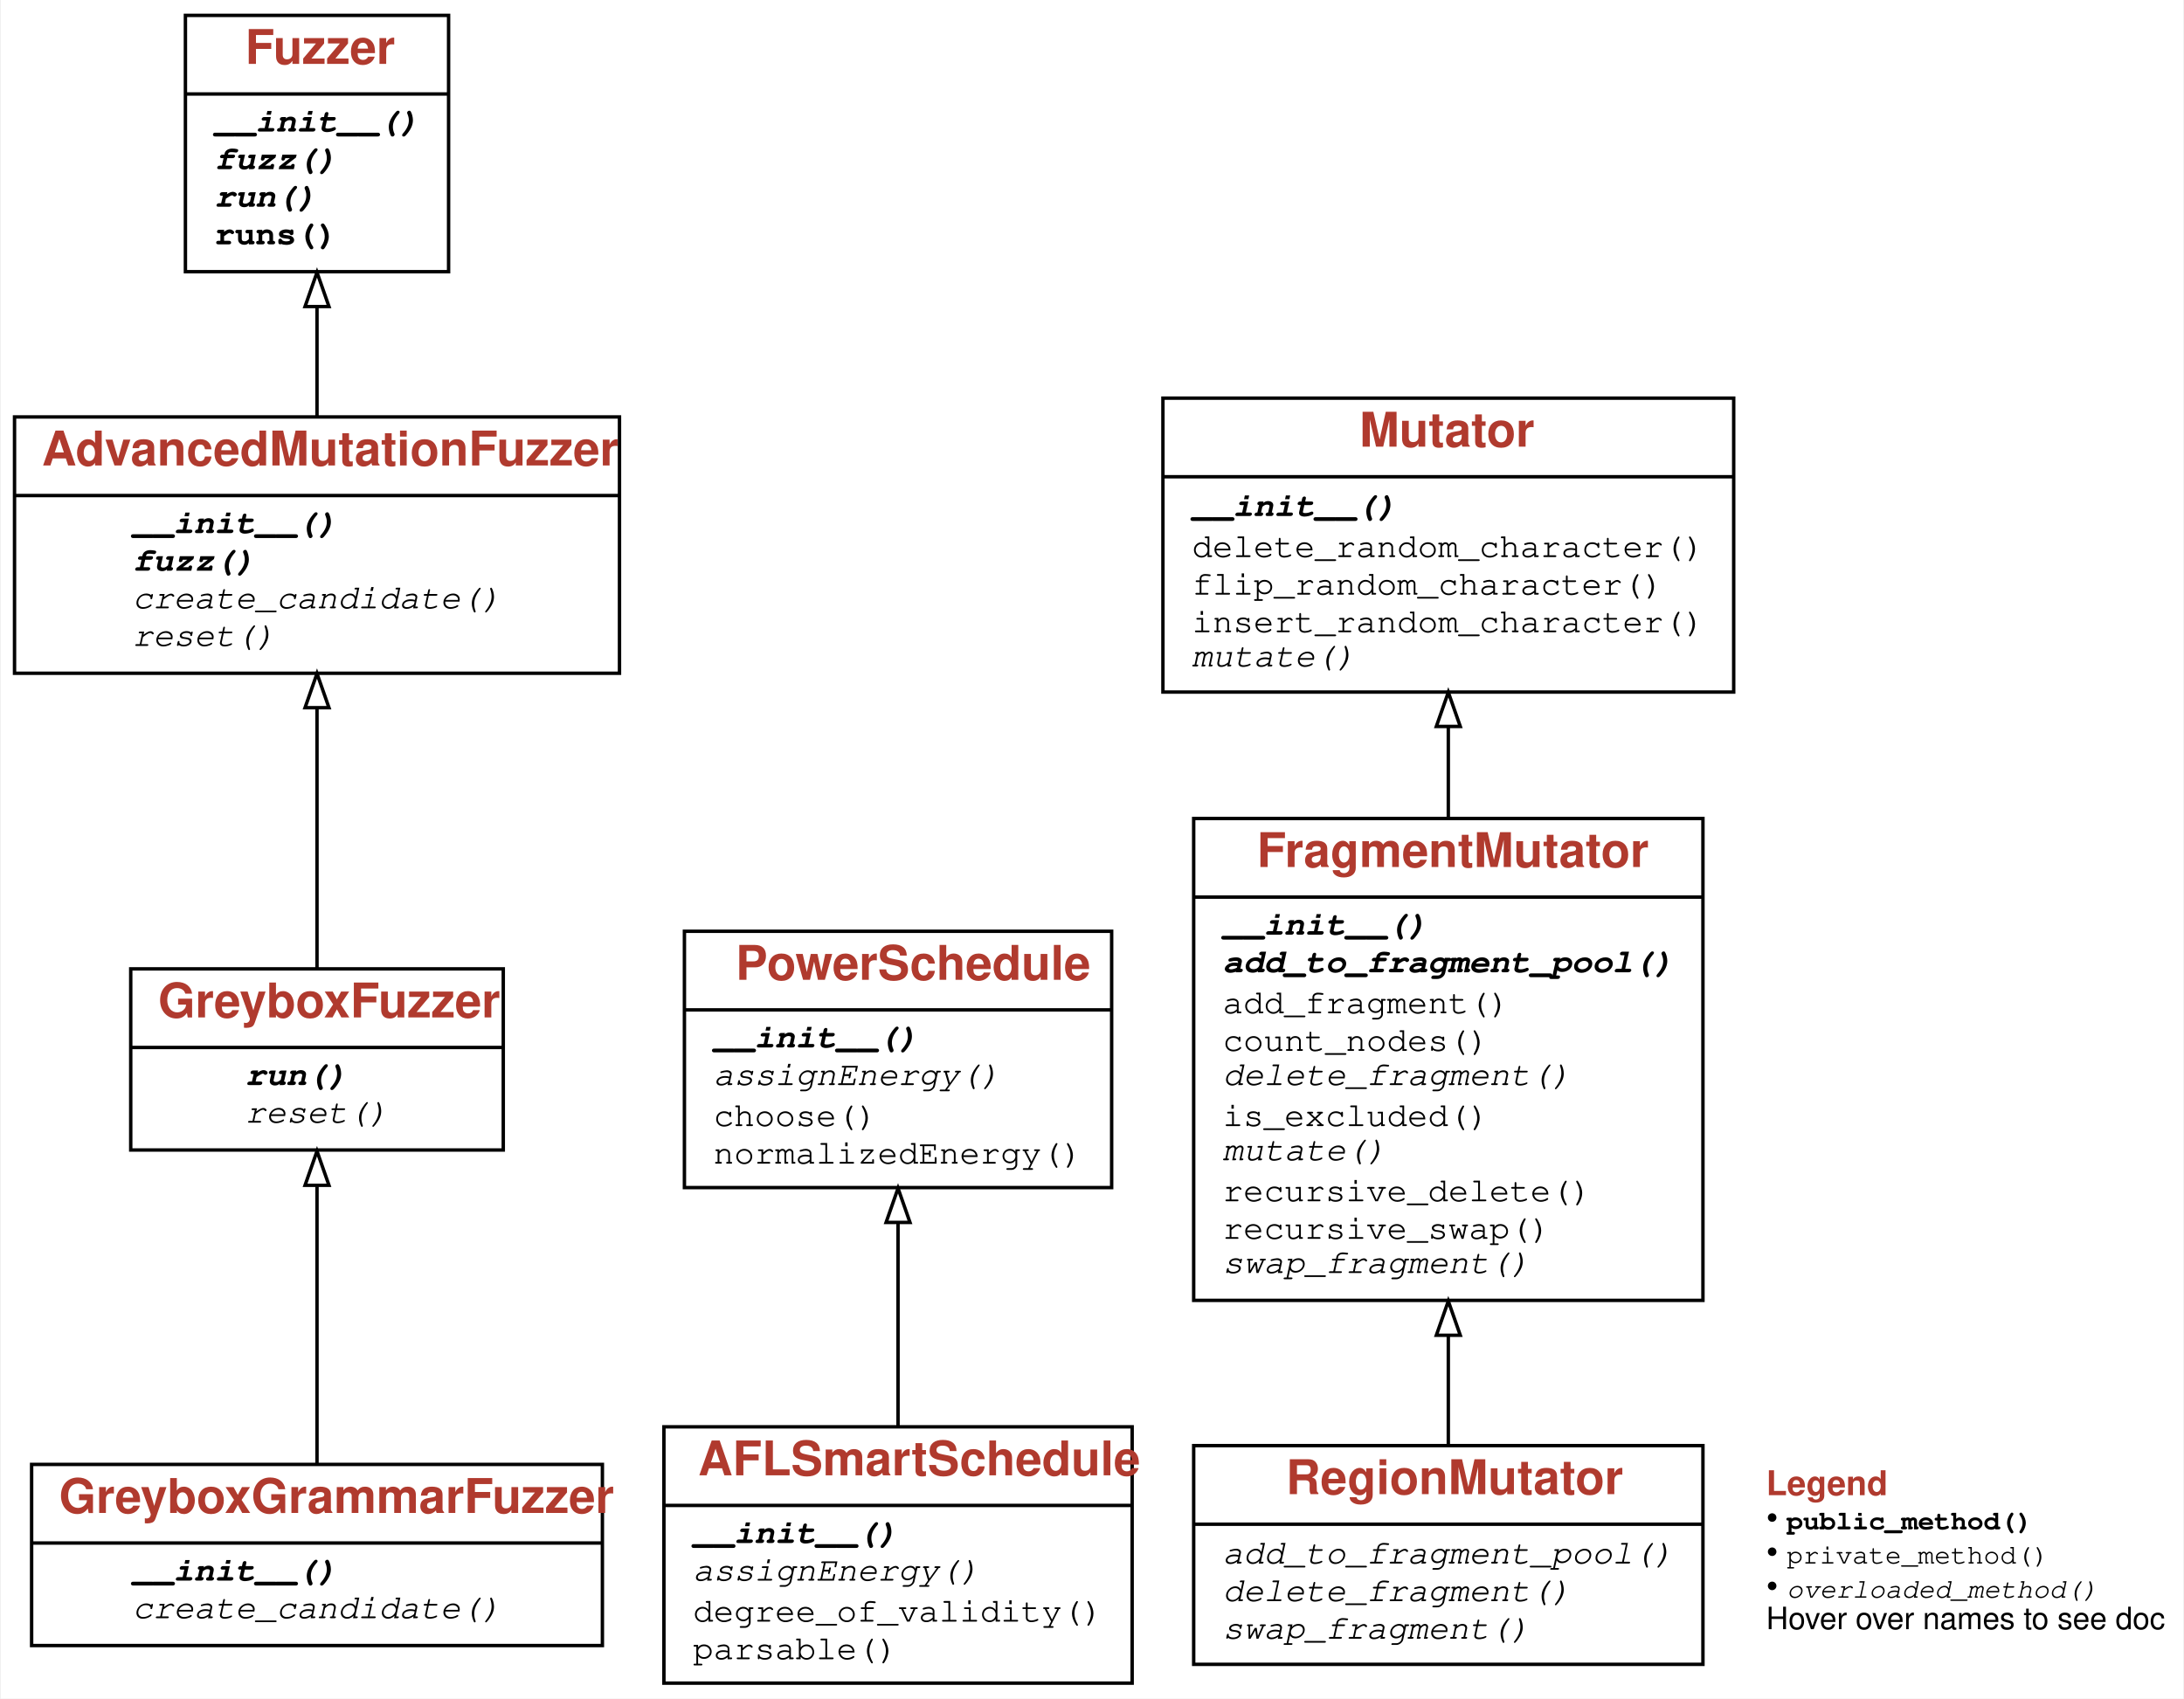
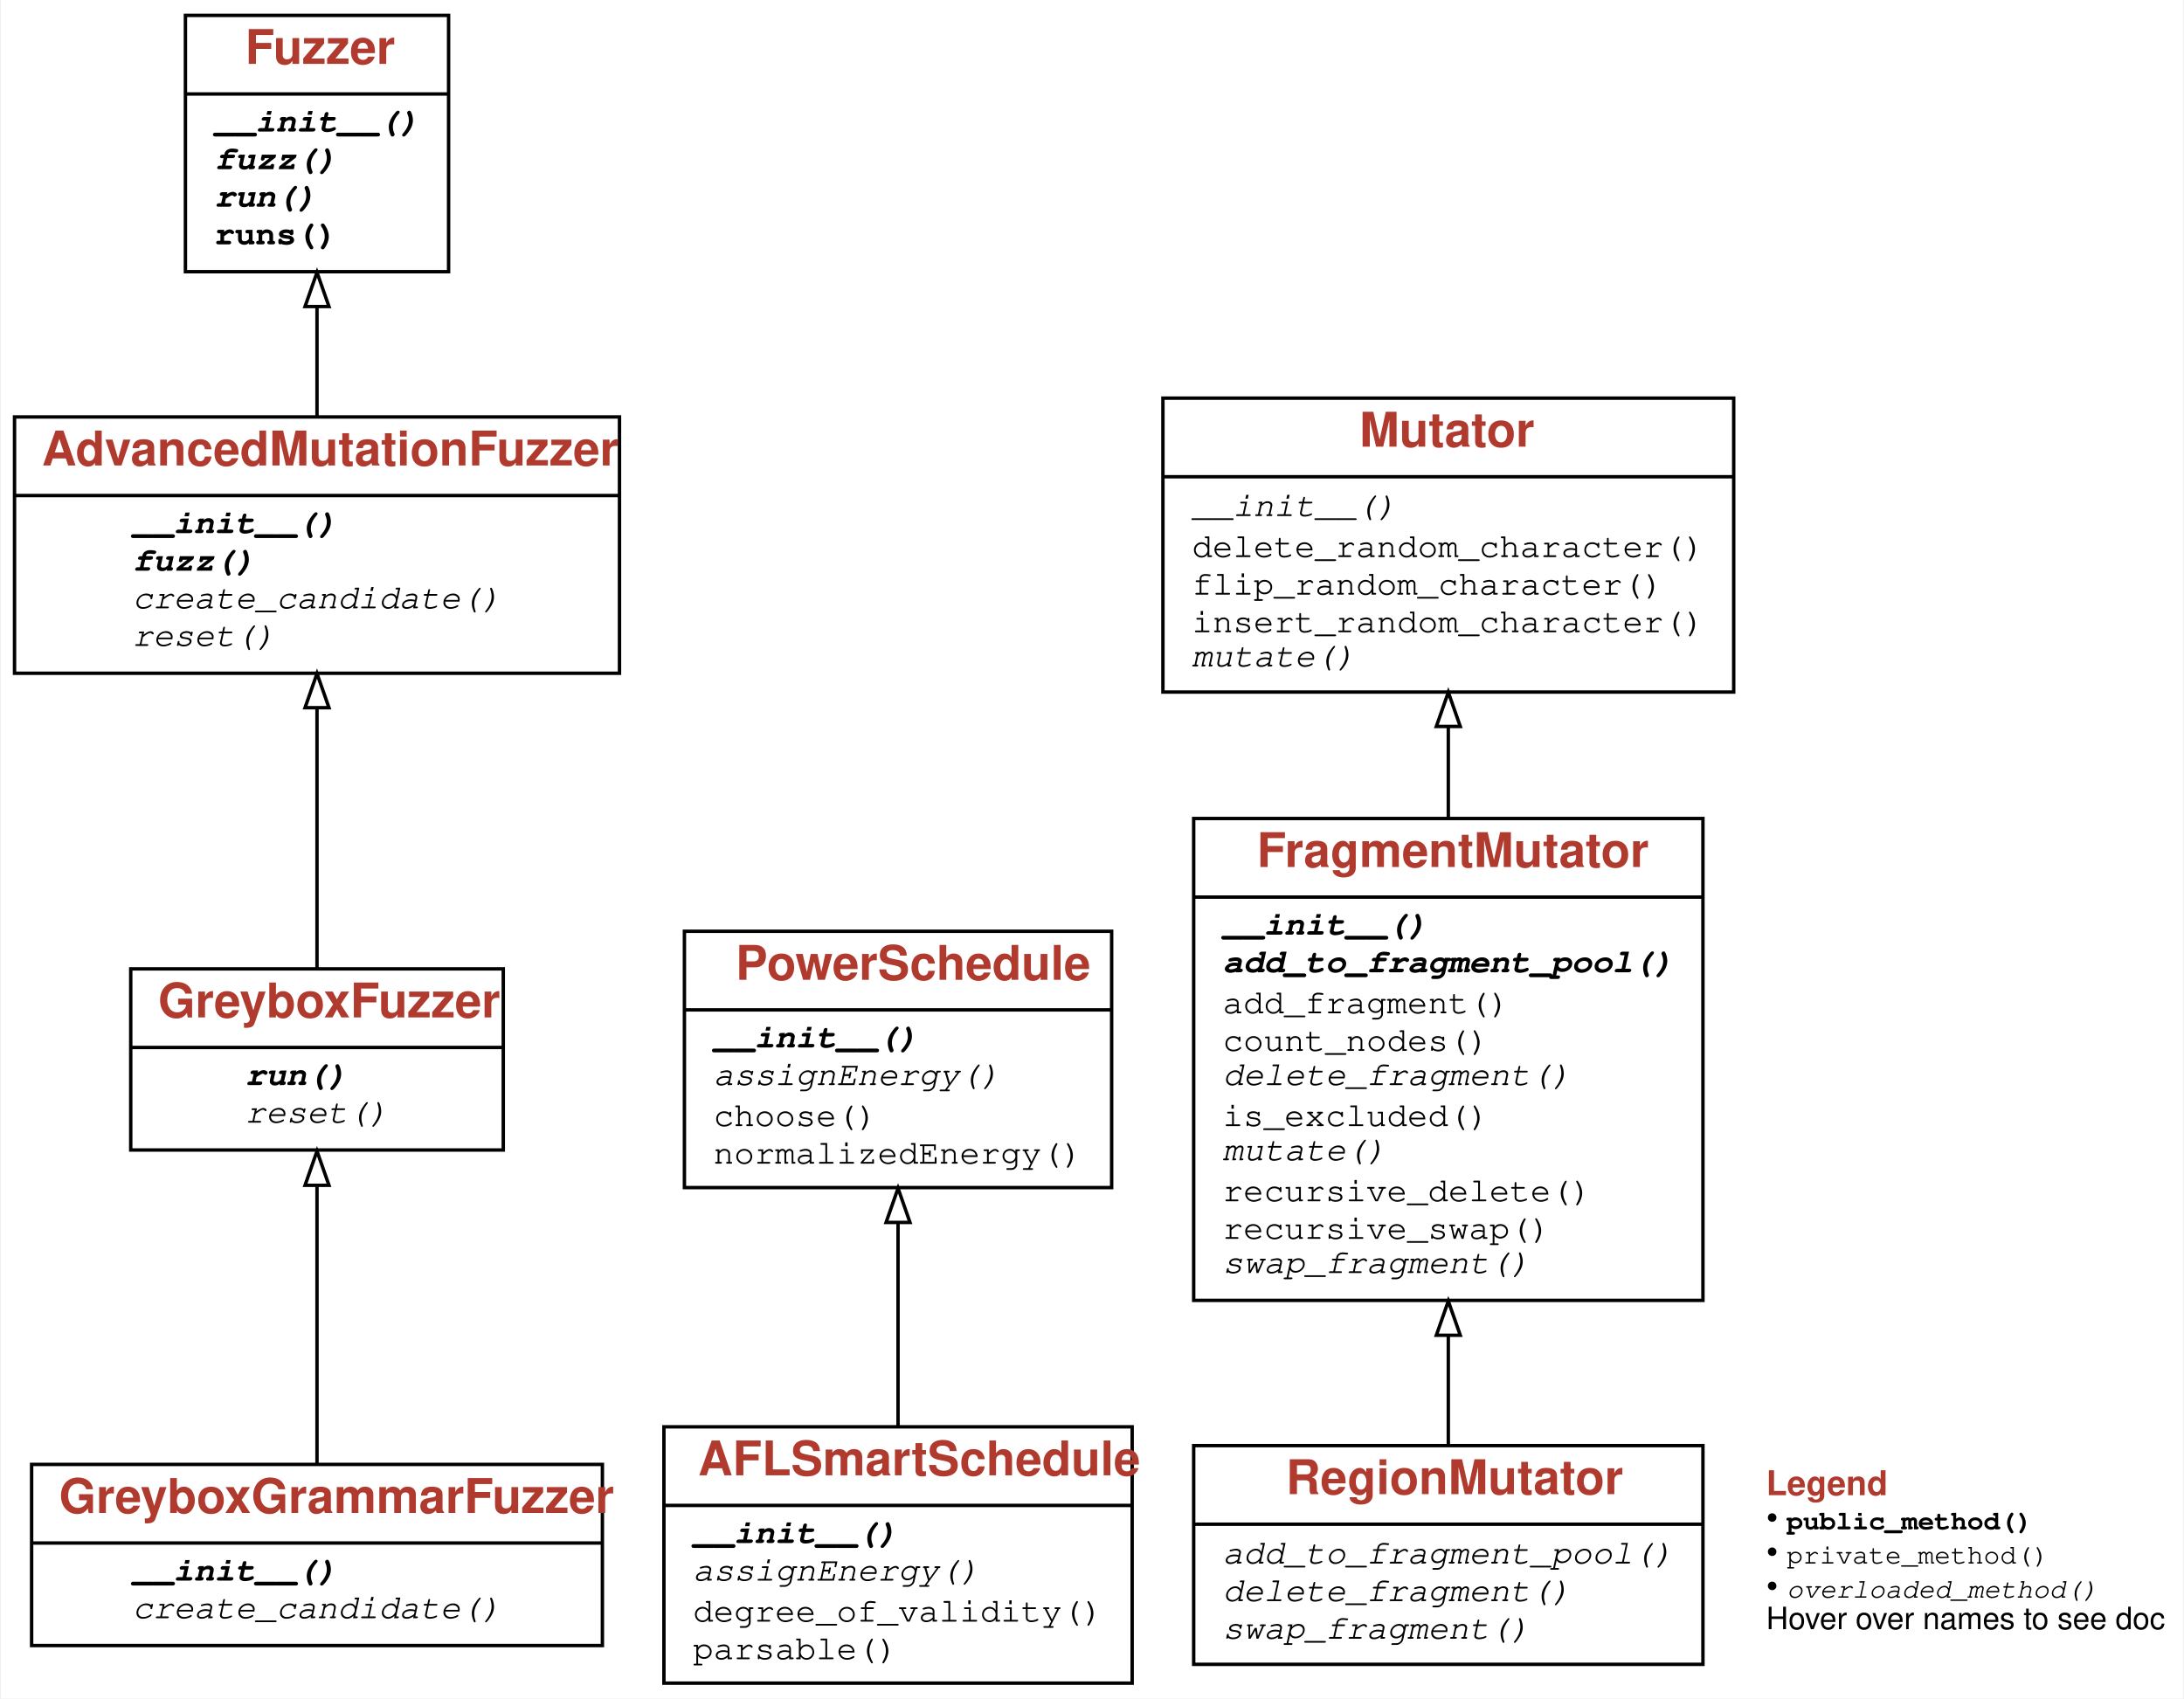
<svg xmlns="http://www.w3.org/2000/svg" xmlns:xlink="http://www.w3.org/1999/xlink" width="639pt" height="497pt" viewBox="0.00 0.00 638.50 497.00">
  <g id="graph0" class="graph" transform="scale(1 1) rotate(0) translate(4 493)">
    <g id="a_graph0">
      <a xlink:title="GreyboxGrammarFuzzer class hierarchy">
        <polygon fill="white" stroke="transparent" points="-4,4 -4,-493 634.5,-493 634.5,4 -4,4" />
      </a>
    </g>
    <g id="node1" class="node">
      <g id="a_node1">
        <a xlink:href="#" xlink:title="class GreyboxGrammarFuzzer:&#10;Greybox fuzzer using grammars.">
          <polygon fill="none" stroke="black" points="5,-11.5 5,-64.5 172,-64.5 172,-11.5 5,-11.5" />
          <text text-anchor="start" x="13" y="-50.3" font-family="Patua One, Helvetica, sans-serif" font-weight="bold" font-size="14.00" fill="#b03a2e">GreyboxGrammarFuzzer</text>
          <polyline fill="none" stroke="black" points="5,-41.5 172,-41.5 " />
          <g id="a_node1_0">
            <a xlink:href="#" xlink:title="GreyboxGrammarFuzzer">
              <g id="a_node1_1">
                <a xlink:href="#" xlink:title="__init__(self, seeds: List[str], byte_mutator: GreyboxFuzzer.Mutator, tree_mutator: __main__.FragmentMutator, schedule: GreyboxFuzzer.PowerSchedule) -&gt; None:&#10;Constructor.&#10;`seeds` - set of inputs to mutate.&#10;`byte_mutator` - a byte-level mutator.&#10;`tree_mutator` = a tree-level mutator.&#10;`schedule` - a power schedule.">
                  <text text-anchor="start" x="34.5" y="-30.5" font-family="'Fira Mono', 'Source Code Pro', 'Courier', monospace" font-weight="bold" font-style="italic" font-size="10.00">__init__()</text>
                </a>
              </g>
              <g id="a_node1_2">
                <a xlink:href="#" xlink:title="create_candidate(self) -&gt; str:&#10;Returns an input generated by structural mutation&#10;of a seed in the population">
                  <text text-anchor="start" x="34.5" y="-19.5" font-family="'Fira Mono', 'Source Code Pro', 'Courier', monospace" font-style="italic" font-size="10.00">create_candidate()</text>
                </a>
              </g>
            </a>
          </g>
        </a>
      </g>
    </g>
    <g id="node2" class="node">
      <g id="a_node2">
        <a xlink:href="GreyboxFuzzer.ipynb" xlink:title="class GreyboxFuzzer:&#10;Coverage-guided mutational fuzzing.">
          <polygon fill="none" stroke="black" points="34,-156.5 34,-209.5 143,-209.5 143,-156.5 34,-156.5" />
          <text text-anchor="start" x="42" y="-195.3" font-family="Patua One, Helvetica, sans-serif" font-weight="bold" font-size="14.00" fill="#b03a2e">GreyboxFuzzer</text>
          <polyline fill="none" stroke="black" points="34,-186.5 143,-186.5 " />
          <g id="a_node2_3">
            <a xlink:href="#" xlink:title="GreyboxFuzzer">
              <g id="a_node2_4">
                <a xlink:href="GreyboxFuzzer.ipynb" xlink:title="run(self, runner: MutationFuzzer.FunctionCoverageRunner) -&gt; Tuple[Any, str]:&#10;Run function(inp) while tracking coverage.&#10;If we reach new coverage,&#10;add inp to population and its coverage to population_coverage">
                  <text text-anchor="start" x="67.5" y="-175.5" font-family="'Fira Mono', 'Source Code Pro', 'Courier', monospace" font-weight="bold" font-style="italic" font-size="10.00">run()</text>
                </a>
              </g>
              <g id="a_node2_5">
                <a xlink:href="GreyboxFuzzer.ipynb" xlink:title="reset(self):&#10;Reset the initial population, seed index, coverage information">
                  <text text-anchor="start" x="67.5" y="-164.5" font-family="'Fira Mono', 'Source Code Pro', 'Courier', monospace" font-style="italic" font-size="10.00">reset()</text>
                </a>
              </g>
            </a>
          </g>
        </a>
      </g>
    </g>
    <g id="edge1" class="edge">
      <path fill="none" stroke="black" d="M88.5,-64.57C88.5,-87.2 88.5,-120.49 88.5,-145.84" />
      <polygon fill="none" stroke="black" points="85,-146.17 88.5,-156.17 92,-146.17 85,-146.17" />
    </g>
    <g id="node3" class="node">
      <g id="a_node3">
        <a xlink:href="GreyboxFuzzer.ipynb" xlink:title="class AdvancedMutationFuzzer:&#10;Base class for mutation-based fuzzing.">
          <polygon fill="none" stroke="black" points="0,-296 0,-371 177,-371 177,-296 0,-296" />
          <text text-anchor="start" x="8" y="-356.8" font-family="Patua One, Helvetica, sans-serif" font-weight="bold" font-size="14.00" fill="#b03a2e">AdvancedMutationFuzzer</text>
          <polyline fill="none" stroke="black" points="0,-348 177,-348 " />
          <g id="a_node3_6">
            <a xlink:href="#" xlink:title="AdvancedMutationFuzzer">
              <g id="a_node3_7">
                <a xlink:href="GreyboxFuzzer.ipynb" xlink:title="__init__(self, seeds: List[str], mutator: GreyboxFuzzer.Mutator, schedule: GreyboxFuzzer.PowerSchedule) -&gt; None:&#10;Constructor.&#10;`seeds` - a list of (input) strings to mutate.&#10;`mutator` - the mutator to apply.&#10;`schedule` - the power schedule to apply.">
                  <text text-anchor="start" x="34.5" y="-337" font-family="'Fira Mono', 'Source Code Pro', 'Courier', monospace" font-weight="bold" font-style="italic" font-size="10.00">__init__()</text>
                </a>
              </g>
              <g id="a_node3_8">
                <a xlink:href="GreyboxFuzzer.ipynb" xlink:title="fuzz(self) -&gt; str:&#10;Returns first each seed once and then generates new inputs">
                  <text text-anchor="start" x="34.5" y="-326" font-family="'Fira Mono', 'Source Code Pro', 'Courier', monospace" font-weight="bold" font-style="italic" font-size="10.00">fuzz()</text>
                </a>
              </g>
              <g id="a_node3_9">
                <a xlink:href="GreyboxFuzzer.ipynb" xlink:title="create_candidate(self) -&gt; str:&#10;Returns an input generated by fuzzing a seed in the population">
                  <text text-anchor="start" x="34.5" y="-315" font-family="'Fira Mono', 'Source Code Pro', 'Courier', monospace" font-style="italic" font-size="10.00">create_candidate()</text>
                </a>
              </g>
              <g id="a_node3_10">
                <a xlink:href="GreyboxFuzzer.ipynb" xlink:title="reset(self) -&gt; None:&#10;Reset the initial population and seed index">
                  <text text-anchor="start" x="34.5" y="-304" font-family="'Fira Mono', 'Source Code Pro', 'Courier', monospace" font-style="italic" font-size="10.00">reset()</text>
                </a>
              </g>
            </a>
          </g>
        </a>
      </g>
    </g>
    <g id="edge2" class="edge">
      <path fill="none" stroke="black" d="M88.5,-209.53C88.5,-230.45 88.5,-260.6 88.5,-285.81" />
      <polygon fill="none" stroke="black" points="85,-285.92 88.5,-295.92 92,-285.92 85,-285.92" />
    </g>
    <g id="node4" class="node">
      <g id="a_node4">
        <a xlink:href="Fuzzer.ipynb" xlink:title="class Fuzzer:&#10;Base class for fuzzers.">
          <polygon fill="none" stroke="black" points="50,-413.5 50,-488.5 127,-488.5 127,-413.5 50,-413.5" />
          <text text-anchor="start" x="67.5" y="-474.3" font-family="Patua One, Helvetica, sans-serif" font-weight="bold" font-size="14.00" fill="#b03a2e">Fuzzer</text>
          <polyline fill="none" stroke="black" points="50,-465.5 127,-465.5 " />
          <g id="a_node4_11">
            <a xlink:href="#" xlink:title="Fuzzer">
              <g id="a_node4_12">
-                 <a xlink:href="Fuzzer.ipynb" xlink:title="__init__(self) -&gt; None:&#10;Constructor">
+                 <a xlink:href="Fuzzer.ipynb" xlink:title="__init__(self) -&gt; None:&#10;Initialize self.  See help(type(self)) for accurate signature.">
                  <text text-anchor="start" x="58.5" y="-454.5" font-family="'Fira Mono', 'Source Code Pro', 'Courier', monospace" font-weight="bold" font-style="italic" font-size="10.00">__init__()</text>
                </a>
              </g>
              <g id="a_node4_13">
                <a xlink:href="Fuzzer.ipynb" xlink:title="fuzz(self) -&gt; str:&#10;Return fuzz input">
                  <text text-anchor="start" x="58.5" y="-443.5" font-family="'Fira Mono', 'Source Code Pro', 'Courier', monospace" font-weight="bold" font-style="italic" font-size="10.00">fuzz()</text>
                </a>
              </g>
              <g id="a_node4_14">
-                 <a xlink:href="Fuzzer.ipynb" xlink:title="run(self, runner: Fuzzer.Runner = &lt;Fuzzer.Runner object at 0x109dad6d0&gt;) -&gt; Tuple[subprocess.CompletedProcess, str]:&#10;Run `runner` with fuzz input">
+                 <a xlink:href="Fuzzer.ipynb" xlink:title="run(self, runner: Fuzzer.Runner = &lt;Fuzzer.Runner object at 0x113594250&gt;) -&gt; Tuple[subprocess.CompletedProcess, str]:&#10;Run `runner` with fuzz input">
                  <text text-anchor="start" x="58.5" y="-432.5" font-family="'Fira Mono', 'Source Code Pro', 'Courier', monospace" font-weight="bold" font-style="italic" font-size="10.00">run()</text>
                </a>
              </g>
              <g id="a_node4_15">
-                 <a xlink:href="Fuzzer.ipynb" xlink:title="runs(self, runner: Fuzzer.Runner = &lt;Fuzzer.PrintRunner object at 0x109dad6a0&gt;, trials: int = 10) -&gt; List[Tuple[subprocess.CompletedProcess, str]]:&#10;Run `runner` with fuzz input, `trials` times">
+                 <a xlink:href="Fuzzer.ipynb" xlink:title="runs(self, runner: Fuzzer.Runner = &lt;Fuzzer.PrintRunner object at 0x113594280&gt;, trials: int = 10) -&gt; List[Tuple[subprocess.CompletedProcess, str]]:&#10;Run `runner` with fuzz input, `trials` times">
                  <text text-anchor="start" x="58.5" y="-421.5" font-family="'Fira Mono', 'Source Code Pro', 'Courier', monospace" font-weight="bold" font-size="10.00">runs()</text>
                </a>
              </g>
            </a>
          </g>
        </a>
      </g>
    </g>
    <g id="edge3" class="edge">
      <path fill="none" stroke="black" d="M88.5,-371.04C88.5,-381.26 88.5,-392.51 88.5,-403.23" />
      <polygon fill="none" stroke="black" points="85,-403.3 88.5,-413.3 92,-403.3 85,-403.3" />
    </g>
    <g id="node5" class="node">
      <g id="a_node5">
        <a xlink:href="#" xlink:title="class AFLSmartSchedule:&#10;Define how fuzzing time should be distributed across the population.">
          <polygon fill="none" stroke="black" points="190,-0.5 190,-75.5 327,-75.5 327,-0.5 190,-0.5" />
          <text text-anchor="start" x="200" y="-61.3" font-family="Patua One, Helvetica, sans-serif" font-weight="bold" font-size="14.00" fill="#b03a2e">AFLSmartSchedule</text>
          <polyline fill="none" stroke="black" points="190,-52.5 327,-52.5 " />
          <g id="a_node5_16">
            <a xlink:href="#" xlink:title="AFLSmartSchedule">
              <g id="a_node5_17">
                <a xlink:href="#" xlink:title="__init__(self, parser: Parser.EarleyParser, exponent: float = 1.0):&#10;Constructor">
                  <text text-anchor="start" x="198.5" y="-41.5" font-family="'Fira Mono', 'Source Code Pro', 'Courier', monospace" font-weight="bold" font-style="italic" font-size="10.00">__init__()</text>
                </a>
              </g>
              <g id="a_node5_18">
                <a xlink:href="#" xlink:title="assignEnergy(self, population: Sequence[GreyboxFuzzer.Seed]):&#10;Assign exponential energy proportional to degree of validity">
                  <text text-anchor="start" x="198.5" y="-30.5" font-family="'Fira Mono', 'Source Code Pro', 'Courier', monospace" font-style="italic" font-size="10.00">assignEnergy()</text>
                </a>
              </g>
              <g id="a_node5_19">
                <a xlink:href="#" xlink:title="degree_of_validity(self, seed: GreyboxFuzzer.Seed) -&gt; float:&#10;Returns the proportion of a seed that is parsable">
                  <text text-anchor="start" x="198.5" y="-18.5" font-family="'Fira Mono', 'Source Code Pro', 'Courier', monospace" font-size="10.00">degree_of_validity()</text>
                </a>
              </g>
              <g id="a_node5_20">
                <a xlink:href="#" xlink:title="parsable(self, seed: GreyboxFuzzer.Seed) -&gt; str:&#10;Returns the substring that is parsable">
                  <text text-anchor="start" x="198.5" y="-7.5" font-family="'Fira Mono', 'Source Code Pro', 'Courier', monospace" font-size="10.00">parsable()</text>
                </a>
              </g>
            </a>
          </g>
        </a>
      </g>
    </g>
    <g id="node6" class="node">
      <g id="a_node6">
        <a xlink:href="GreyboxFuzzer.ipynb" xlink:title="class PowerSchedule:&#10;Define how fuzzing time should be distributed across the population.">
          <polygon fill="none" stroke="black" points="196,-145.5 196,-220.5 321,-220.5 321,-145.5 196,-145.5" />
          <text text-anchor="start" x="211" y="-206.3" font-family="Patua One, Helvetica, sans-serif" font-weight="bold" font-size="14.00" fill="#b03a2e">PowerSchedule</text>
          <polyline fill="none" stroke="black" points="196,-197.5 321,-197.5 " />
          <g id="a_node6_21">
            <a xlink:href="#" xlink:title="PowerSchedule">
              <g id="a_node6_22">
                <a xlink:href="GreyboxFuzzer.ipynb" xlink:title="__init__(self) -&gt; None:&#10;Constructor">
                  <text text-anchor="start" x="204.5" y="-186.5" font-family="'Fira Mono', 'Source Code Pro', 'Courier', monospace" font-weight="bold" font-style="italic" font-size="10.00">__init__()</text>
                </a>
              </g>
              <g id="a_node6_23">
                <a xlink:href="GreyboxFuzzer.ipynb" xlink:title="assignEnergy(self, population: collections.abc.Sequence) -&gt; None:&#10;Assigns each seed the same energy">
                  <text text-anchor="start" x="204.5" y="-175.5" font-family="'Fira Mono', 'Source Code Pro', 'Courier', monospace" font-style="italic" font-size="10.00">assignEnergy()</text>
                </a>
              </g>
              <g id="a_node6_24">
                <a xlink:href="GreyboxFuzzer.ipynb" xlink:title="choose(self, population: collections.abc.Sequence) -&gt; GreyboxFuzzer.Seed:&#10;Choose weighted by normalized energy.">
                  <text text-anchor="start" x="204.5" y="-163.5" font-family="'Fira Mono', 'Source Code Pro', 'Courier', monospace" font-size="10.00">choose()</text>
                </a>
              </g>
              <g id="a_node6_25">
                <a xlink:href="GreyboxFuzzer.ipynb" xlink:title="normalizedEnergy(self, population: collections.abc.Sequence) -&gt; List[float]:&#10;Normalize energy">
                  <text text-anchor="start" x="204.5" y="-152.5" font-family="'Fira Mono', 'Source Code Pro', 'Courier', monospace" font-size="10.00">normalizedEnergy()</text>
                </a>
              </g>
            </a>
          </g>
        </a>
      </g>
    </g>
    <g id="edge4" class="edge">
      <path fill="none" stroke="black" d="M258.5,-75.83C258.5,-93.92 258.5,-115.93 258.5,-135.21" />
      <polygon fill="none" stroke="black" points="255,-135.3 258.5,-145.3 262,-135.3 255,-135.3" />
    </g>
    <g id="node7" class="node">
      <g id="a_node7">
        <a xlink:href="#" xlink:title="class RegionMutator:&#10;Mutate inputs with input fragments from a pool">
          <polygon fill="none" stroke="black" points="345,-6 345,-70 494,-70 494,-6 345,-6" />
          <text text-anchor="start" x="372" y="-55.8" font-family="Patua One, Helvetica, sans-serif" font-weight="bold" font-size="14.00" fill="#b03a2e">RegionMutator</text>
          <polyline fill="none" stroke="black" points="345,-47 494,-47 " />
          <g id="a_node7_26">
            <a xlink:href="#" xlink:title="RegionMutator">
              <g id="a_node7_27">
                <a xlink:href="#" xlink:title="add_to_fragment_pool(self, seed: __main__.SeedWithRegions) -&gt; None:&#10;Mark fragments and regions in a seed file">
                  <text text-anchor="start" x="353.5" y="-35.5" font-family="'Fira Mono', 'Source Code Pro', 'Courier', monospace" font-style="italic" font-size="10.00">add_to_fragment_pool()</text>
                </a>
              </g>
              <g id="a_node7_28">
                <a xlink:href="#" xlink:title="delete_fragment(self, seed: __main__.SeedWithRegions) -&gt; __main__.SeedWithRegions:&#10;Deletes a random region">
                  <text text-anchor="start" x="353.5" y="-24.5" font-family="'Fira Mono', 'Source Code Pro', 'Courier', monospace" font-style="italic" font-size="10.00">delete_fragment()</text>
                </a>
              </g>
              <g id="a_node7_29">
                <a xlink:href="#" xlink:title="swap_fragment(self, seed: __main__.SeedWithRegions) -&gt; __main__.SeedWithRegions:&#10;Chooses a random region and swaps it with a fragment&#10;that starts with the same symbol">
                  <text text-anchor="start" x="353.5" y="-13.5" font-family="'Fira Mono', 'Source Code Pro', 'Courier', monospace" font-style="italic" font-size="10.00">swap_fragment()</text>
                </a>
              </g>
            </a>
          </g>
        </a>
      </g>
    </g>
    <g id="node8" class="node">
      <g id="a_node8">
        <a xlink:href="#" xlink:title="class FragmentMutator:&#10;Mutate inputs with input fragments from a pool">
          <polygon fill="none" stroke="black" points="345,-112.5 345,-253.5 494,-253.5 494,-112.5 345,-112.5" />
          <text text-anchor="start" x="363.5" y="-239.3" font-family="Patua One, Helvetica, sans-serif" font-weight="bold" font-size="14.00" fill="#b03a2e">FragmentMutator</text>
          <polyline fill="none" stroke="black" points="345,-230.5 494,-230.5 " />
          <g id="a_node8_30">
            <a xlink:href="#" xlink:title="FragmentMutator">
              <g id="a_node8_31">
                <a xlink:href="#" xlink:title="__init__(self, parser):&#10;Initialize mutators">
                  <text text-anchor="start" x="353.5" y="-219.5" font-family="'Fira Mono', 'Source Code Pro', 'Courier', monospace" font-weight="bold" font-style="italic" font-size="10.00">__init__()</text>
                </a>
              </g>
              <g id="a_node8_32">
                <a xlink:href="#" xlink:title="add_to_fragment_pool(self, seed: __main__.SeedWithStructure) -&gt; None:&#10;Adds all fragments of a seed to the fragment pool">
                  <text text-anchor="start" x="353.5" y="-208.5" font-family="'Fira Mono', 'Source Code Pro', 'Courier', monospace" font-weight="bold" font-style="italic" font-size="10.00">add_to_fragment_pool()</text>
                </a>
              </g>
              <g id="a_node8_33">
                <a xlink:href="#" xlink:title="add_fragment(self, fragment: DerivationTree) -&gt; None:&#10;Recursively adds fragments to the fragment pool">
                  <text text-anchor="start" x="353.5" y="-196.5" font-family="'Fira Mono', 'Source Code Pro', 'Courier', monospace" font-size="10.00">add_fragment()</text>
                </a>
              </g>
              <g id="a_node8_34">
                <a xlink:href="#" xlink:title="count_nodes(self, fragment: DerivationTree) -&gt; int:&#10;Returns the number of nodes in the fragment">
                  <text text-anchor="start" x="353.5" y="-185.5" font-family="'Fira Mono', 'Source Code Pro', 'Courier', monospace" font-size="10.00">count_nodes()</text>
                </a>
              </g>
              <g id="a_node8_35">
                <a xlink:href="#" xlink:title="delete_fragment(self, seed: __main__.SeedWithStructure) -&gt; __main__.SeedWithStructure:&#10;Delete a random fragment">
                  <text text-anchor="start" x="353.5" y="-175.5" font-family="'Fira Mono', 'Source Code Pro', 'Courier', monospace" font-style="italic" font-size="10.00">delete_fragment()</text>
                </a>
              </g>
              <g id="a_node8_36">
                <a xlink:href="#" xlink:title="is_excluded(self, symbol: str) -&gt; bool:&#10;Returns true if a fragment starting with a specific&#10;symbol and all its decendents can be excluded">
                  <text text-anchor="start" x="353.5" y="-163.5" font-family="'Fira Mono', 'Source Code Pro', 'Courier', monospace" font-size="10.00">is_excluded()</text>
                </a>
              </g>
              <g id="a_node8_37">
                <a xlink:href="#" xlink:title="mutate(self, seed: __main__.SeedWithStructure) -&gt; __main__.SeedWithStructure:&#10;Implement structure-aware mutation. Memoize seeds.">
                  <text text-anchor="start" x="353.5" y="-153.5" font-family="'Fira Mono', 'Source Code Pro', 'Courier', monospace" font-style="italic" font-size="10.00">mutate()</text>
                </a>
              </g>
              <g id="a_node8_38">
                <a xlink:href="#" xlink:title="recursive_delete(self, fragment: DerivationTree) -&gt; DerivationTree:&#10;Recursively finds the fragment to delete">
                  <text text-anchor="start" x="353.5" y="-141.5" font-family="'Fira Mono', 'Source Code Pro', 'Courier', monospace" font-size="10.00">recursive_delete()</text>
                </a>
              </g>
              <g id="a_node8_39">
                <a xlink:href="#" xlink:title="recursive_swap(self, fragment: DerivationTree) -&gt; DerivationTree:&#10;Recursively finds the fragment to swap.">
                  <text text-anchor="start" x="353.5" y="-130.5" font-family="'Fira Mono', 'Source Code Pro', 'Courier', monospace" font-size="10.00">recursive_swap()</text>
                </a>
              </g>
              <g id="a_node8_40">
                <a xlink:href="#" xlink:title="swap_fragment(self, seed: __main__.SeedWithStructure) -&gt; __main__.SeedWithStructure:&#10;Substitutes a random fragment with another with the same symbol">
                  <text text-anchor="start" x="353.5" y="-120.5" font-family="'Fira Mono', 'Source Code Pro', 'Courier', monospace" font-style="italic" font-size="10.00">swap_fragment()</text>
                </a>
              </g>
            </a>
          </g>
        </a>
      </g>
    </g>
    <g id="edge5" class="edge">
      <path fill="none" stroke="black" d="M419.5,-70.03C419.5,-79.69 419.5,-90.81 419.5,-102.22" />
      <polygon fill="none" stroke="black" points="416,-102.29 419.5,-112.29 423,-102.29 416,-102.29" />
    </g>
    <g id="node9" class="node">
      <g id="a_node9">
        <a xlink:href="GreyboxFuzzer.ipynb" xlink:title="class Mutator:&#10;Mutate strings">
          <polygon fill="none" stroke="black" points="336,-290.5 336,-376.5 503,-376.5 503,-290.5 336,-290.5" />
          <text text-anchor="start" x="393.5" y="-362.3" font-family="Patua One, Helvetica, sans-serif" font-weight="bold" font-size="14.00" fill="#b03a2e">Mutator</text>
          <polyline fill="none" stroke="black" points="336,-353.5 503,-353.5 " />
          <g id="a_node9_41">
            <a xlink:href="#" xlink:title="Mutator">
              <g id="a_node9_42">
-                 <a xlink:href="GreyboxFuzzer.ipynb" xlink:title="__init__(self) -&gt; None:&#10;Constructor">
-                   <text text-anchor="start" x="344.5" y="-342" font-family="'Fira Mono', 'Source Code Pro', 'Courier', monospace" font-weight="bold" font-style="italic" font-size="10.00">__init__()</text>
+                 <a xlink:href="GreyboxFuzzer.ipynb" xlink:title="__init__(self) -&gt; None:&#10;Initialize self.  See help(type(self)) for accurate signature.">
+                   <text text-anchor="start" x="344.5" y="-342" font-family="'Fira Mono', 'Source Code Pro', 'Courier', monospace" font-style="italic" font-size="10.00">__init__()</text>
                </a>
              </g>
              <g id="a_node9_43">
                <a xlink:href="GreyboxFuzzer.ipynb" xlink:title="delete_random_character(self, s: str) -&gt; str:&#10;Returns s with a random character deleted">
                  <text text-anchor="start" x="344.5" y="-330" font-family="'Fira Mono', 'Source Code Pro', 'Courier', monospace" font-size="10.00">delete_random_character()</text>
                </a>
              </g>
              <g id="a_node9_44">
                <a xlink:href="GreyboxFuzzer.ipynb" xlink:title="flip_random_character(self, s: str) -&gt; str:&#10;Returns s with a random bit flipped in a random position">
                  <text text-anchor="start" x="344.5" y="-319" font-family="'Fira Mono', 'Source Code Pro', 'Courier', monospace" font-size="10.00">flip_random_character()</text>
                </a>
              </g>
              <g id="a_node9_45">
                <a xlink:href="GreyboxFuzzer.ipynb" xlink:title="insert_random_character(self, s: str) -&gt; str:&#10;Returns s with a random character inserted">
                  <text text-anchor="start" x="344.5" y="-308" font-family="'Fira Mono', 'Source Code Pro', 'Courier', monospace" font-size="10.00">insert_random_character()</text>
                </a>
              </g>
              <g id="a_node9_46">
                <a xlink:href="GreyboxFuzzer.ipynb" xlink:title="mutate(self, inp: Any) -&gt; Any:&#10;Return s with a random mutation applied. Can be overloaded in subclasses.">
                  <text text-anchor="start" x="344.5" y="-298" font-family="'Fira Mono', 'Source Code Pro', 'Courier', monospace" font-style="italic" font-size="10.00">mutate()</text>
                </a>
              </g>
            </a>
          </g>
        </a>
      </g>
    </g>
    <g id="edge6" class="edge">
      <path fill="none" stroke="black" d="M419.5,-253.9C419.5,-262.78 419.5,-271.74 419.5,-280.28" />
      <polygon fill="none" stroke="black" points="416,-280.44 419.5,-290.44 423,-280.44 416,-280.44" />
    </g>
    <g id="node10" class="node">
      <text text-anchor="start" x="512.5" y="-55.5" font-family="Patua One, Helvetica, sans-serif" font-weight="bold" font-size="10.00" fill="#b03a2e">Legend</text>
      <text text-anchor="start" x="512.5" y="-45.5" font-family="Patua One, Helvetica, sans-serif" font-size="10.00">• </text>
      <text text-anchor="start" x="518.5" y="-45.5" font-family="'Fira Mono', 'Source Code Pro', 'Courier', monospace" font-weight="bold" font-size="8.00">public_method()</text>
      <text text-anchor="start" x="512.5" y="-35.5" font-family="Patua One, Helvetica, sans-serif" font-size="10.00">• </text>
      <text text-anchor="start" x="518.5" y="-35.5" font-family="'Fira Mono', 'Source Code Pro', 'Courier', monospace" font-size="8.00">private_method()</text>
      <text text-anchor="start" x="512.5" y="-25.5" font-family="Patua One, Helvetica, sans-serif" font-size="10.00">• </text>
      <text text-anchor="start" x="518.5" y="-25.5" font-family="'Fira Mono', 'Source Code Pro', 'Courier', monospace" font-style="italic" font-size="8.00">overloaded_method()</text>
      <text text-anchor="start" x="512.5" y="-16.3" font-family="Helvetica,sans-Serif" font-size="9.00">Hover over names to see doc</text>
    </g>
  </g>
</svg>
